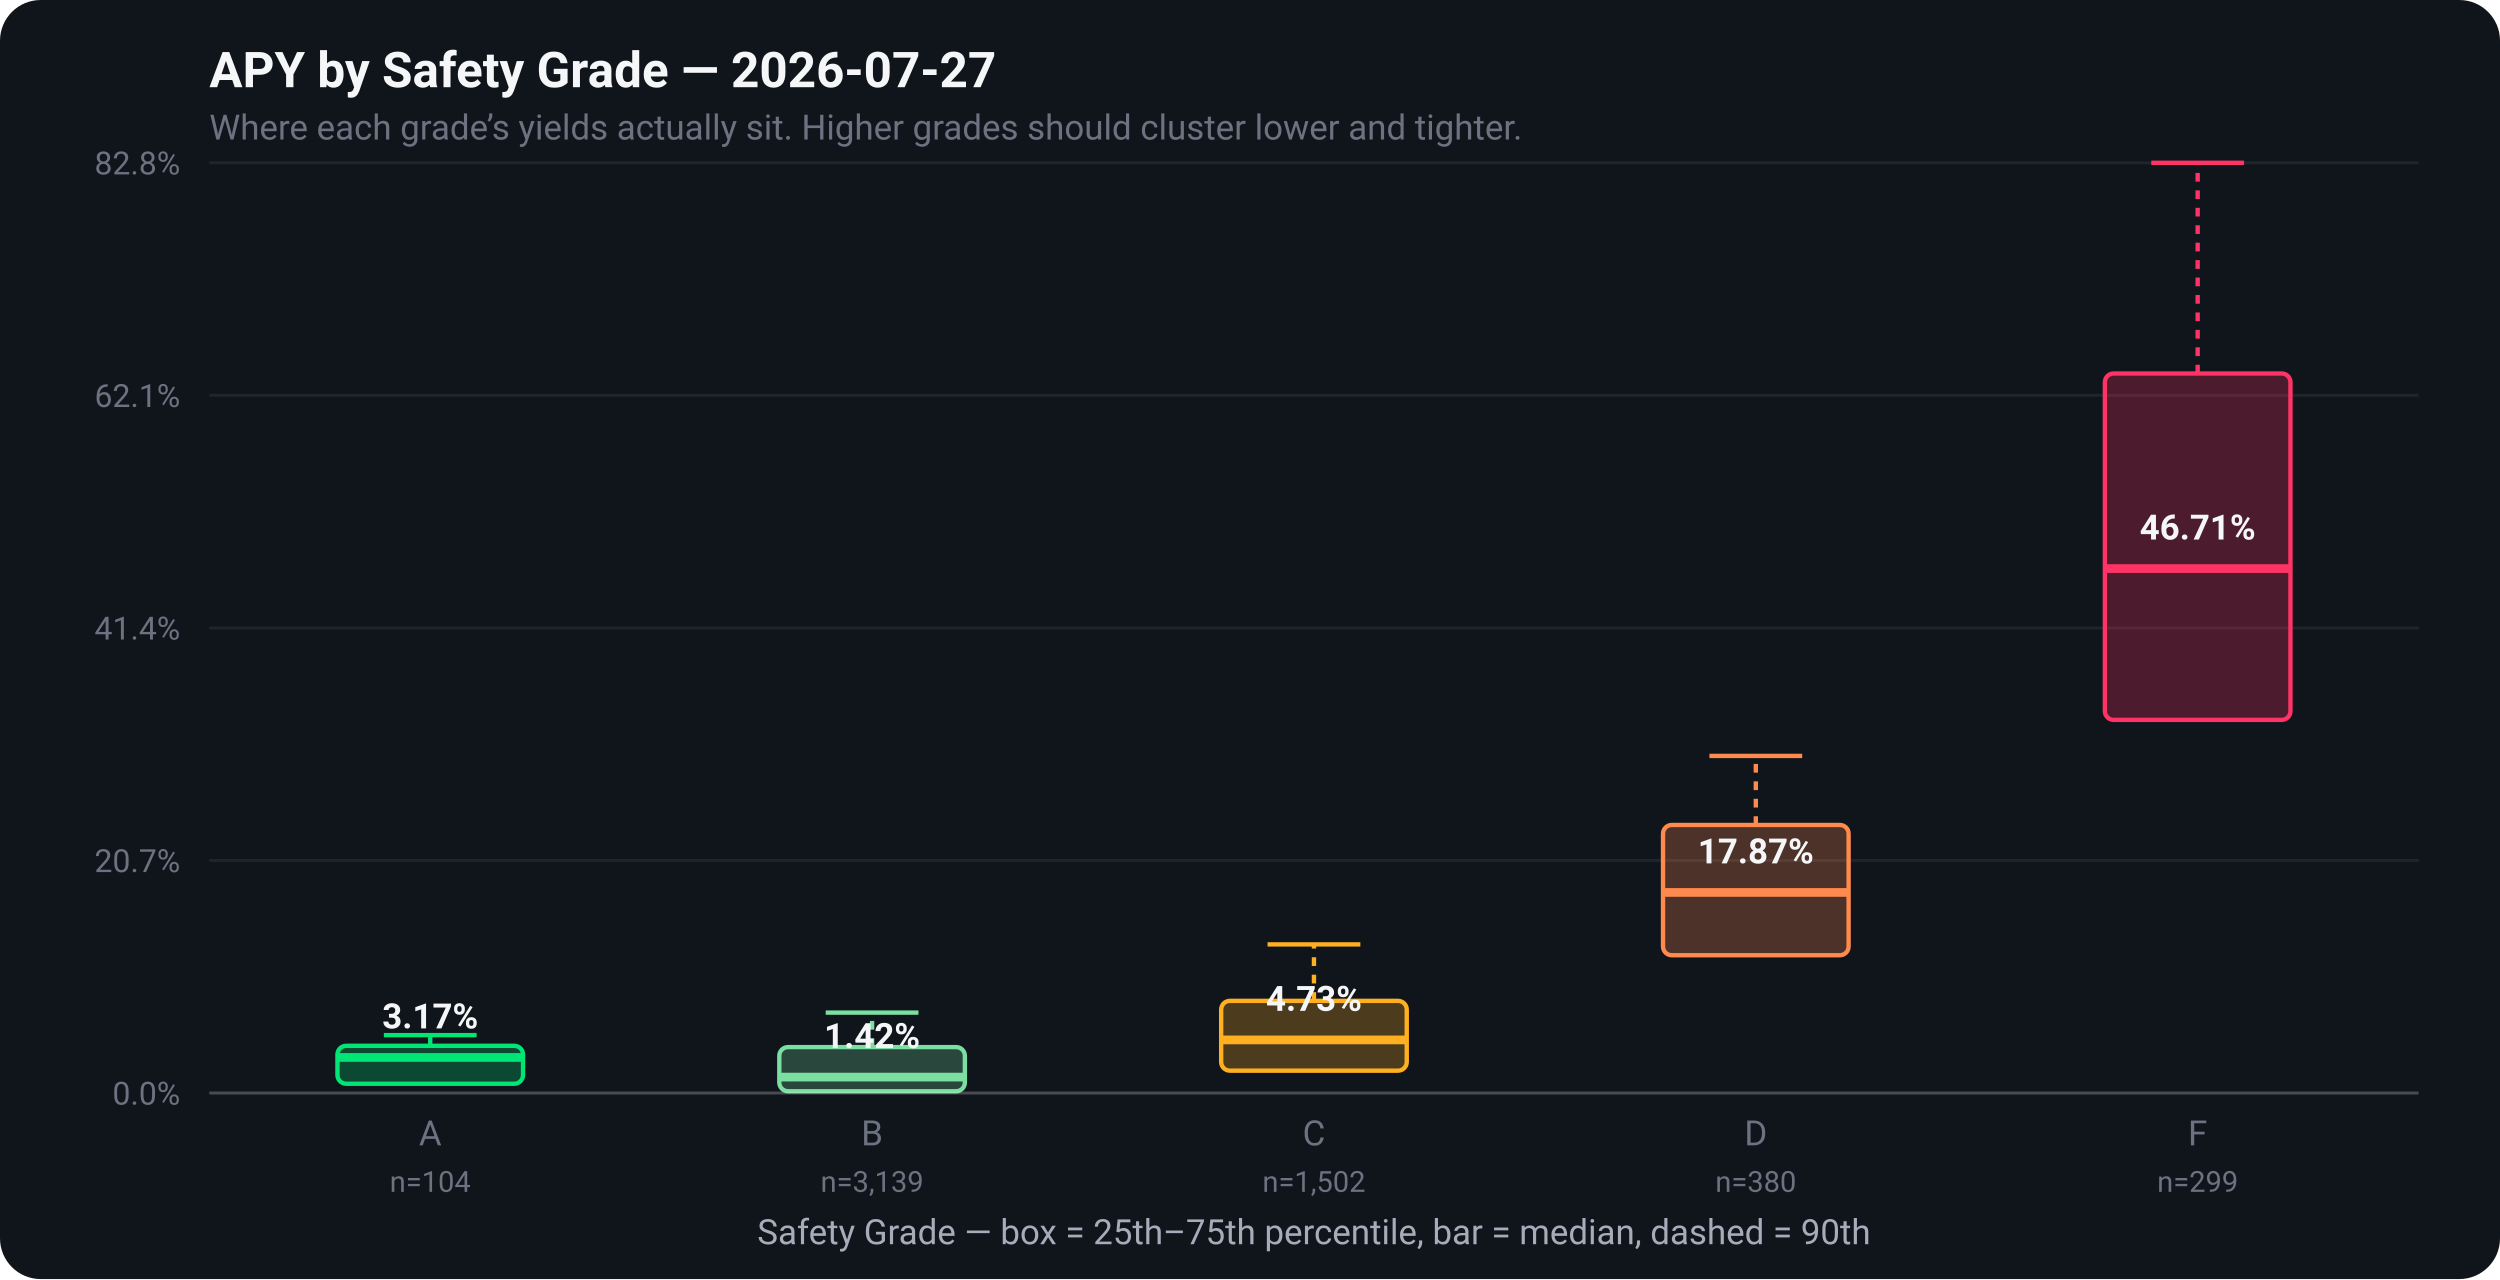
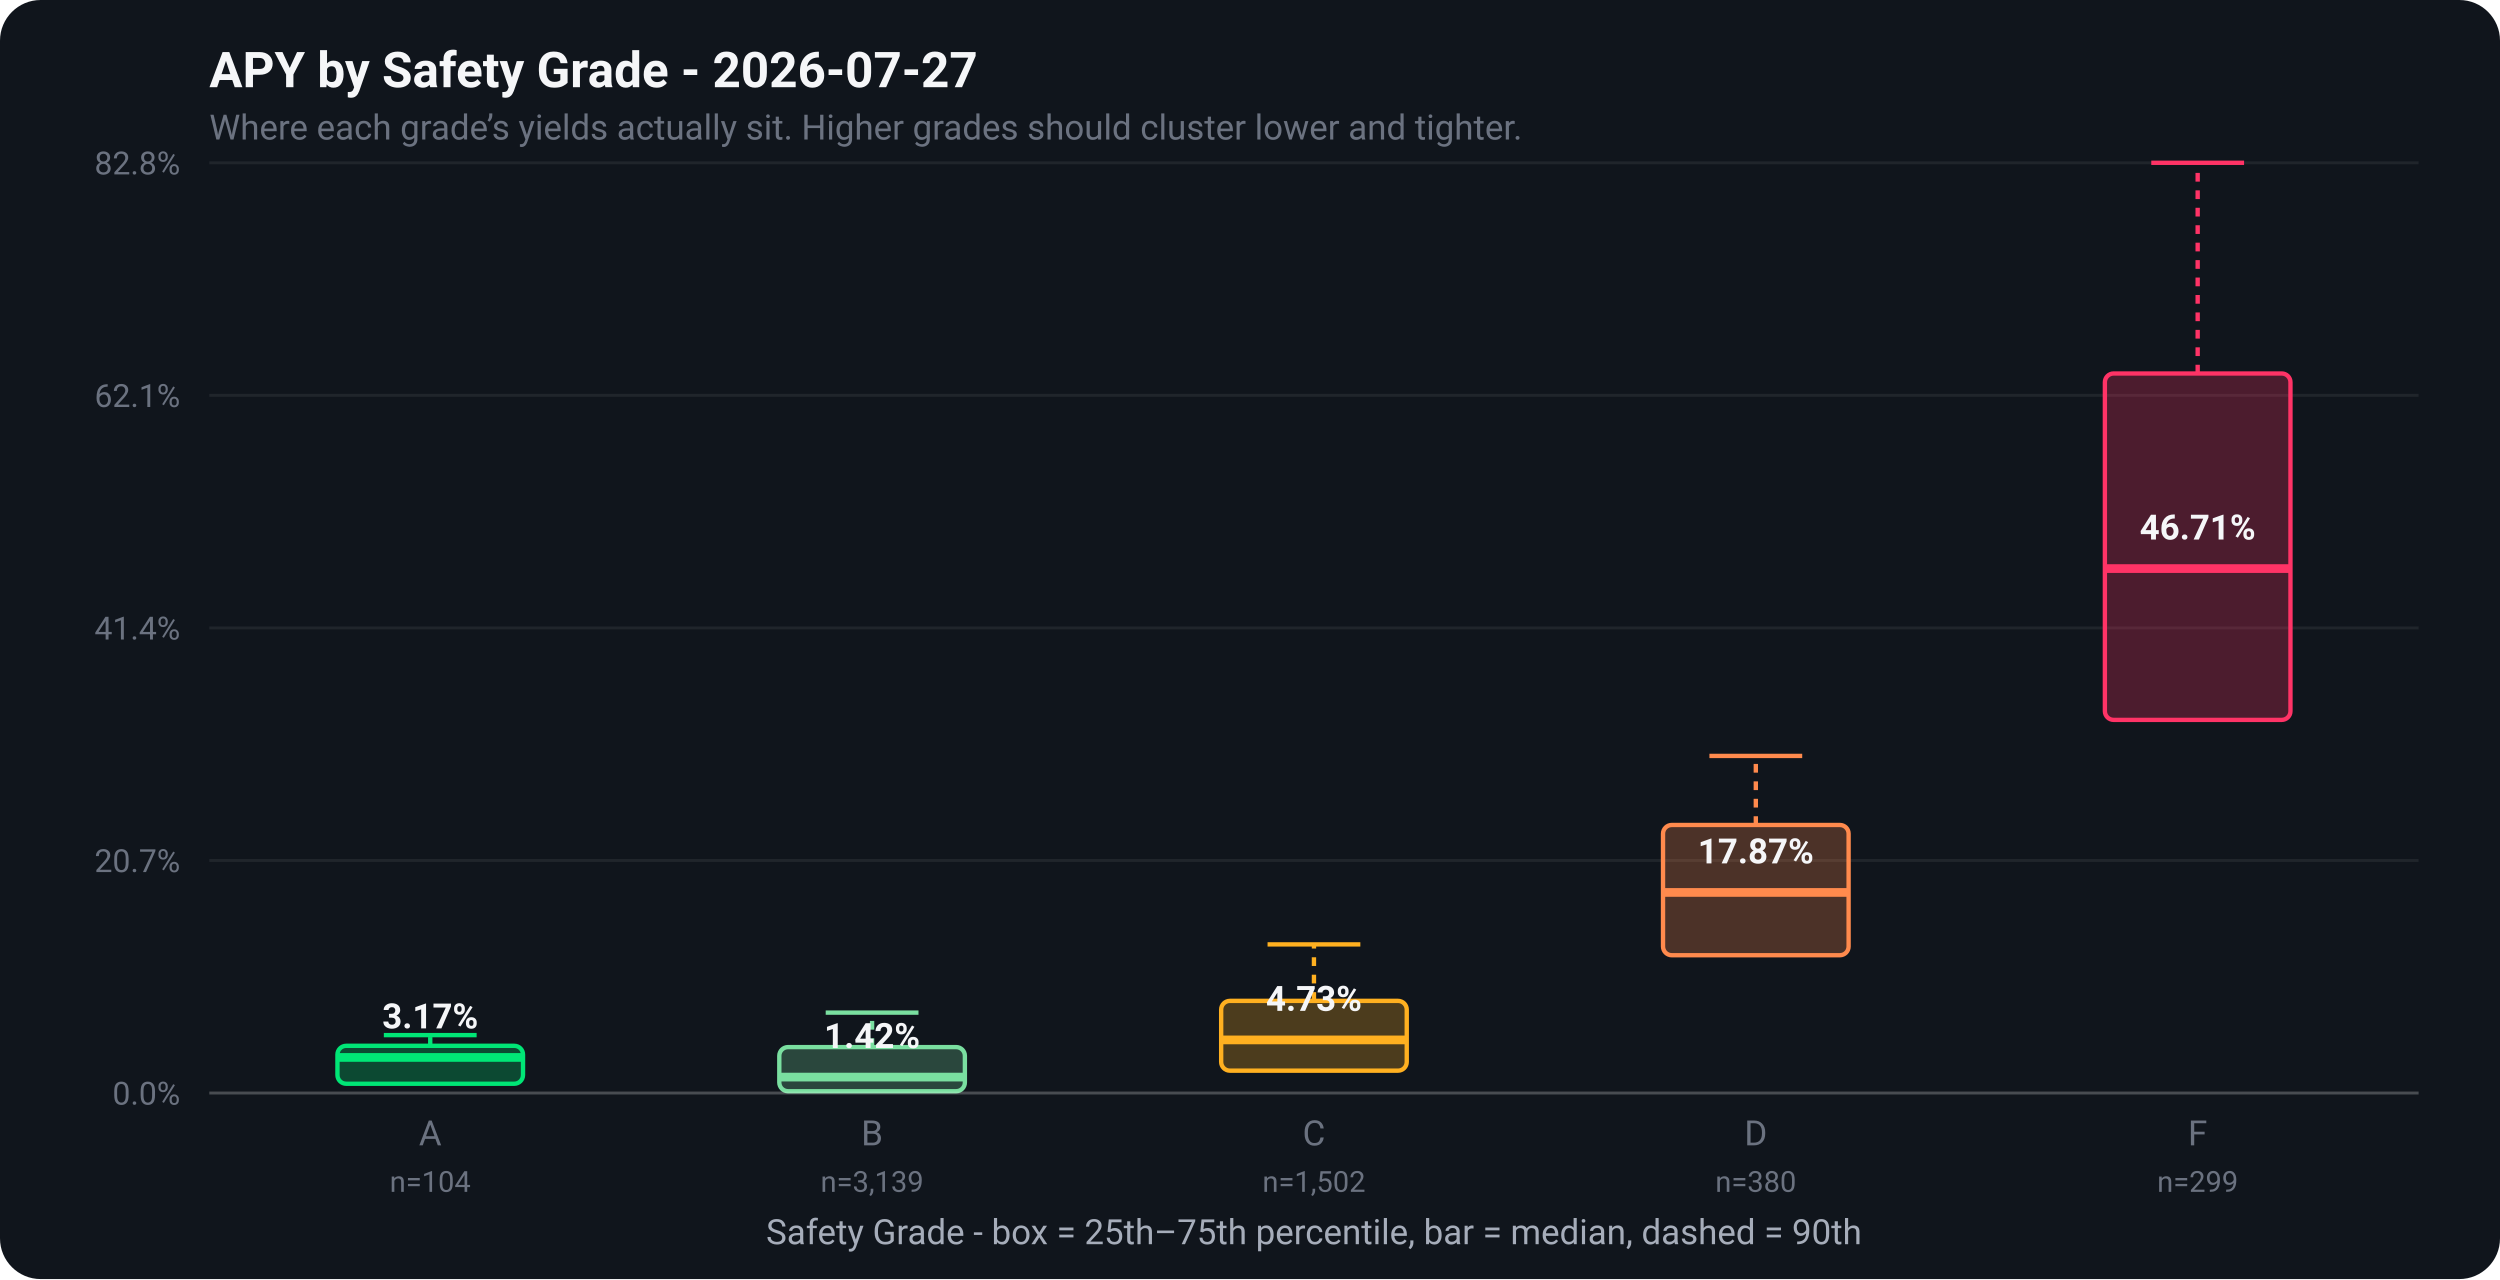
<svg xmlns="http://www.w3.org/2000/svg" viewBox="0 0 860 440" width="860" height="440" font-family="ui-sans-serif, system-ui, -apple-system, Segoe UI, Roboto, sans-serif">
  <rect width="860" height="440" rx="14" fill="#10151c" />
-   <text x="72" y="30" fill="#f5f6f8" font-size="17" font-weight="600">APY by Safety Grade — 2026-07-27</text>
+   <text x="72" y="30" fill="#f5f6f8" font-size="17" font-weight="600">APY by Safety Grade  -  2026-07-27</text>
  <text x="72" y="48" fill="#6b7280" font-size="12">Where each grade’s yields actually sit. Higher grades should cluster lower and tighter.</text>
  <line x1="72" y1="376" x2="832" y2="376" stroke="rgba(255,255,255,0.07)" stroke-width="1" />
  <text x="62" y="380" fill="#6b7280" font-size="11" text-anchor="end">0.0%</text>
  <line x1="72" y1="296" x2="832" y2="296" stroke="rgba(255,255,255,0.07)" stroke-width="1" />
  <text x="62" y="300" fill="#6b7280" font-size="11" text-anchor="end">20.7%</text>
  <line x1="72" y1="216" x2="832" y2="216" stroke="rgba(255,255,255,0.07)" stroke-width="1" />
  <text x="62" y="220" fill="#6b7280" font-size="11" text-anchor="end">41.4%</text>
  <line x1="72" y1="136" x2="832" y2="136" stroke="rgba(255,255,255,0.07)" stroke-width="1" />
  <text x="62" y="140" fill="#6b7280" font-size="11" text-anchor="end">62.1%</text>
  <line x1="72" y1="56" x2="832" y2="56" stroke="rgba(255,255,255,0.07)" stroke-width="1" />
  <text x="62" y="60" fill="#6b7280" font-size="11" text-anchor="end">82.8%</text>
  <rect x="116.08" y="359.76" width="63.84" height="13.05" fill="#00E676" fill-opacity="0.25" stroke="#00E676" stroke-width="1.5" rx="3" />
  <line x1="148" y1="359.76" x2="148" y2="356.08" stroke="#00E676" stroke-width="1.5" stroke-dasharray="3 3" />
  <line x1="132.04" y1="356.08" x2="163.96" y2="356.08" stroke="#00E676" stroke-width="1.5" />
  <line x1="116.08" y1="363.76" x2="179.92" y2="363.76" stroke="#00E676" stroke-width="3" />
  <text x="148" y="353.76" fill="#f5f6f8" font-size="12" font-weight="600" text-anchor="middle">3.17%</text>
  <text x="148" y="394" fill="#6b7280" font-size="12" text-anchor="middle">A</text>
  <text x="148" y="410" fill="#6b7280" font-size="10" text-anchor="middle">n=104</text>
  <rect x="268.08" y="360.2" width="63.84" height="15.18" fill="#7adfa0" fill-opacity="0.25" stroke="#7adfa0" stroke-width="1.5" rx="3" />
  <line x1="300" y1="360.2" x2="300" y2="348.34" stroke="#7adfa0" stroke-width="1.5" stroke-dasharray="3 3" />
  <line x1="284.04" y1="348.34" x2="315.96" y2="348.34" stroke="#7adfa0" stroke-width="1.5" />
  <line x1="268.08" y1="370.52" x2="331.92" y2="370.52" stroke="#7adfa0" stroke-width="3" />
  <text x="300" y="360.52" fill="#f5f6f8" font-size="12" font-weight="600" text-anchor="middle">1.42%</text>
  <text x="300" y="394" fill="#6b7280" font-size="12" text-anchor="middle">B</text>
  <text x="300" y="410" fill="#6b7280" font-size="10" text-anchor="middle">n=3,139</text>
  <rect x="420.08" y="344.3" width="63.84" height="24.01" fill="#ffb020" fill-opacity="0.25" stroke="#ffb020" stroke-width="1.5" rx="3" />
  <line x1="452" y1="344.3" x2="452" y2="324.87" stroke="#ffb020" stroke-width="1.5" stroke-dasharray="3 3" />
  <line x1="436.04" y1="324.87" x2="467.96" y2="324.87" stroke="#ffb020" stroke-width="1.5" />
  <line x1="420.08" y1="357.73" x2="483.92" y2="357.73" stroke="#ffb020" stroke-width="3" />
  <text x="452" y="347.73" fill="#f5f6f8" font-size="12" font-weight="600" text-anchor="middle">4.73%</text>
  <text x="452" y="394" fill="#6b7280" font-size="12" text-anchor="middle">C</text>
  <text x="452" y="410" fill="#6b7280" font-size="10" text-anchor="middle">n=1,502</text>
  <rect x="572.08" y="283.79" width="63.84" height="44.81" fill="#ff8a4d" fill-opacity="0.25" stroke="#ff8a4d" stroke-width="1.5" rx="3" />
  <line x1="604" y1="283.79" x2="604" y2="260.04" stroke="#ff8a4d" stroke-width="1.5" stroke-dasharray="3 3" />
  <line x1="588.04" y1="260.04" x2="619.96" y2="260.04" stroke="#ff8a4d" stroke-width="1.5" />
  <line x1="572.08" y1="307" x2="635.92" y2="307" stroke="#ff8a4d" stroke-width="3" />
  <text x="604" y="297" fill="#f5f6f8" font-size="12" font-weight="600" text-anchor="middle">17.87%</text>
  <text x="604" y="394" fill="#6b7280" font-size="12" text-anchor="middle">D</text>
  <text x="604" y="410" fill="#6b7280" font-size="10" text-anchor="middle">n=380</text>
  <rect x="724.08" y="128.48" width="63.84" height="119.16" fill="#ff3366" fill-opacity="0.25" stroke="#ff3366" stroke-width="1.5" rx="3" />
  <line x1="756" y1="128.48" x2="756" y2="56" stroke="#ff3366" stroke-width="1.5" stroke-dasharray="3 3" />
  <line x1="740.04" y1="56" x2="771.96" y2="56" stroke="#ff3366" stroke-width="1.5" />
  <line x1="724.08" y1="195.59" x2="787.92" y2="195.59" stroke="#ff3366" stroke-width="3" />
  <text x="756" y="185.59" fill="#f5f6f8" font-size="12" font-weight="600" text-anchor="middle">46.71%</text>
  <text x="756" y="394" fill="#6b7280" font-size="12" text-anchor="middle">F</text>
  <text x="756" y="410" fill="#6b7280" font-size="10" text-anchor="middle">n=299</text>
  <line x1="72" y1="376" x2="832" y2="376" stroke="rgba(255,255,255,0.18)" stroke-width="1" />
-   <text x="452" y="428" fill="#a6adba" font-size="12" text-anchor="middle">Safety Grade — box = 25th–75th percentile, bar = median, dashed = 90th</text>
+   <text x="452" y="428" fill="#a6adba" font-size="12" text-anchor="middle">Safety Grade  -  box = 25th–75th percentile, bar = median, dashed = 90th</text>
</svg>
